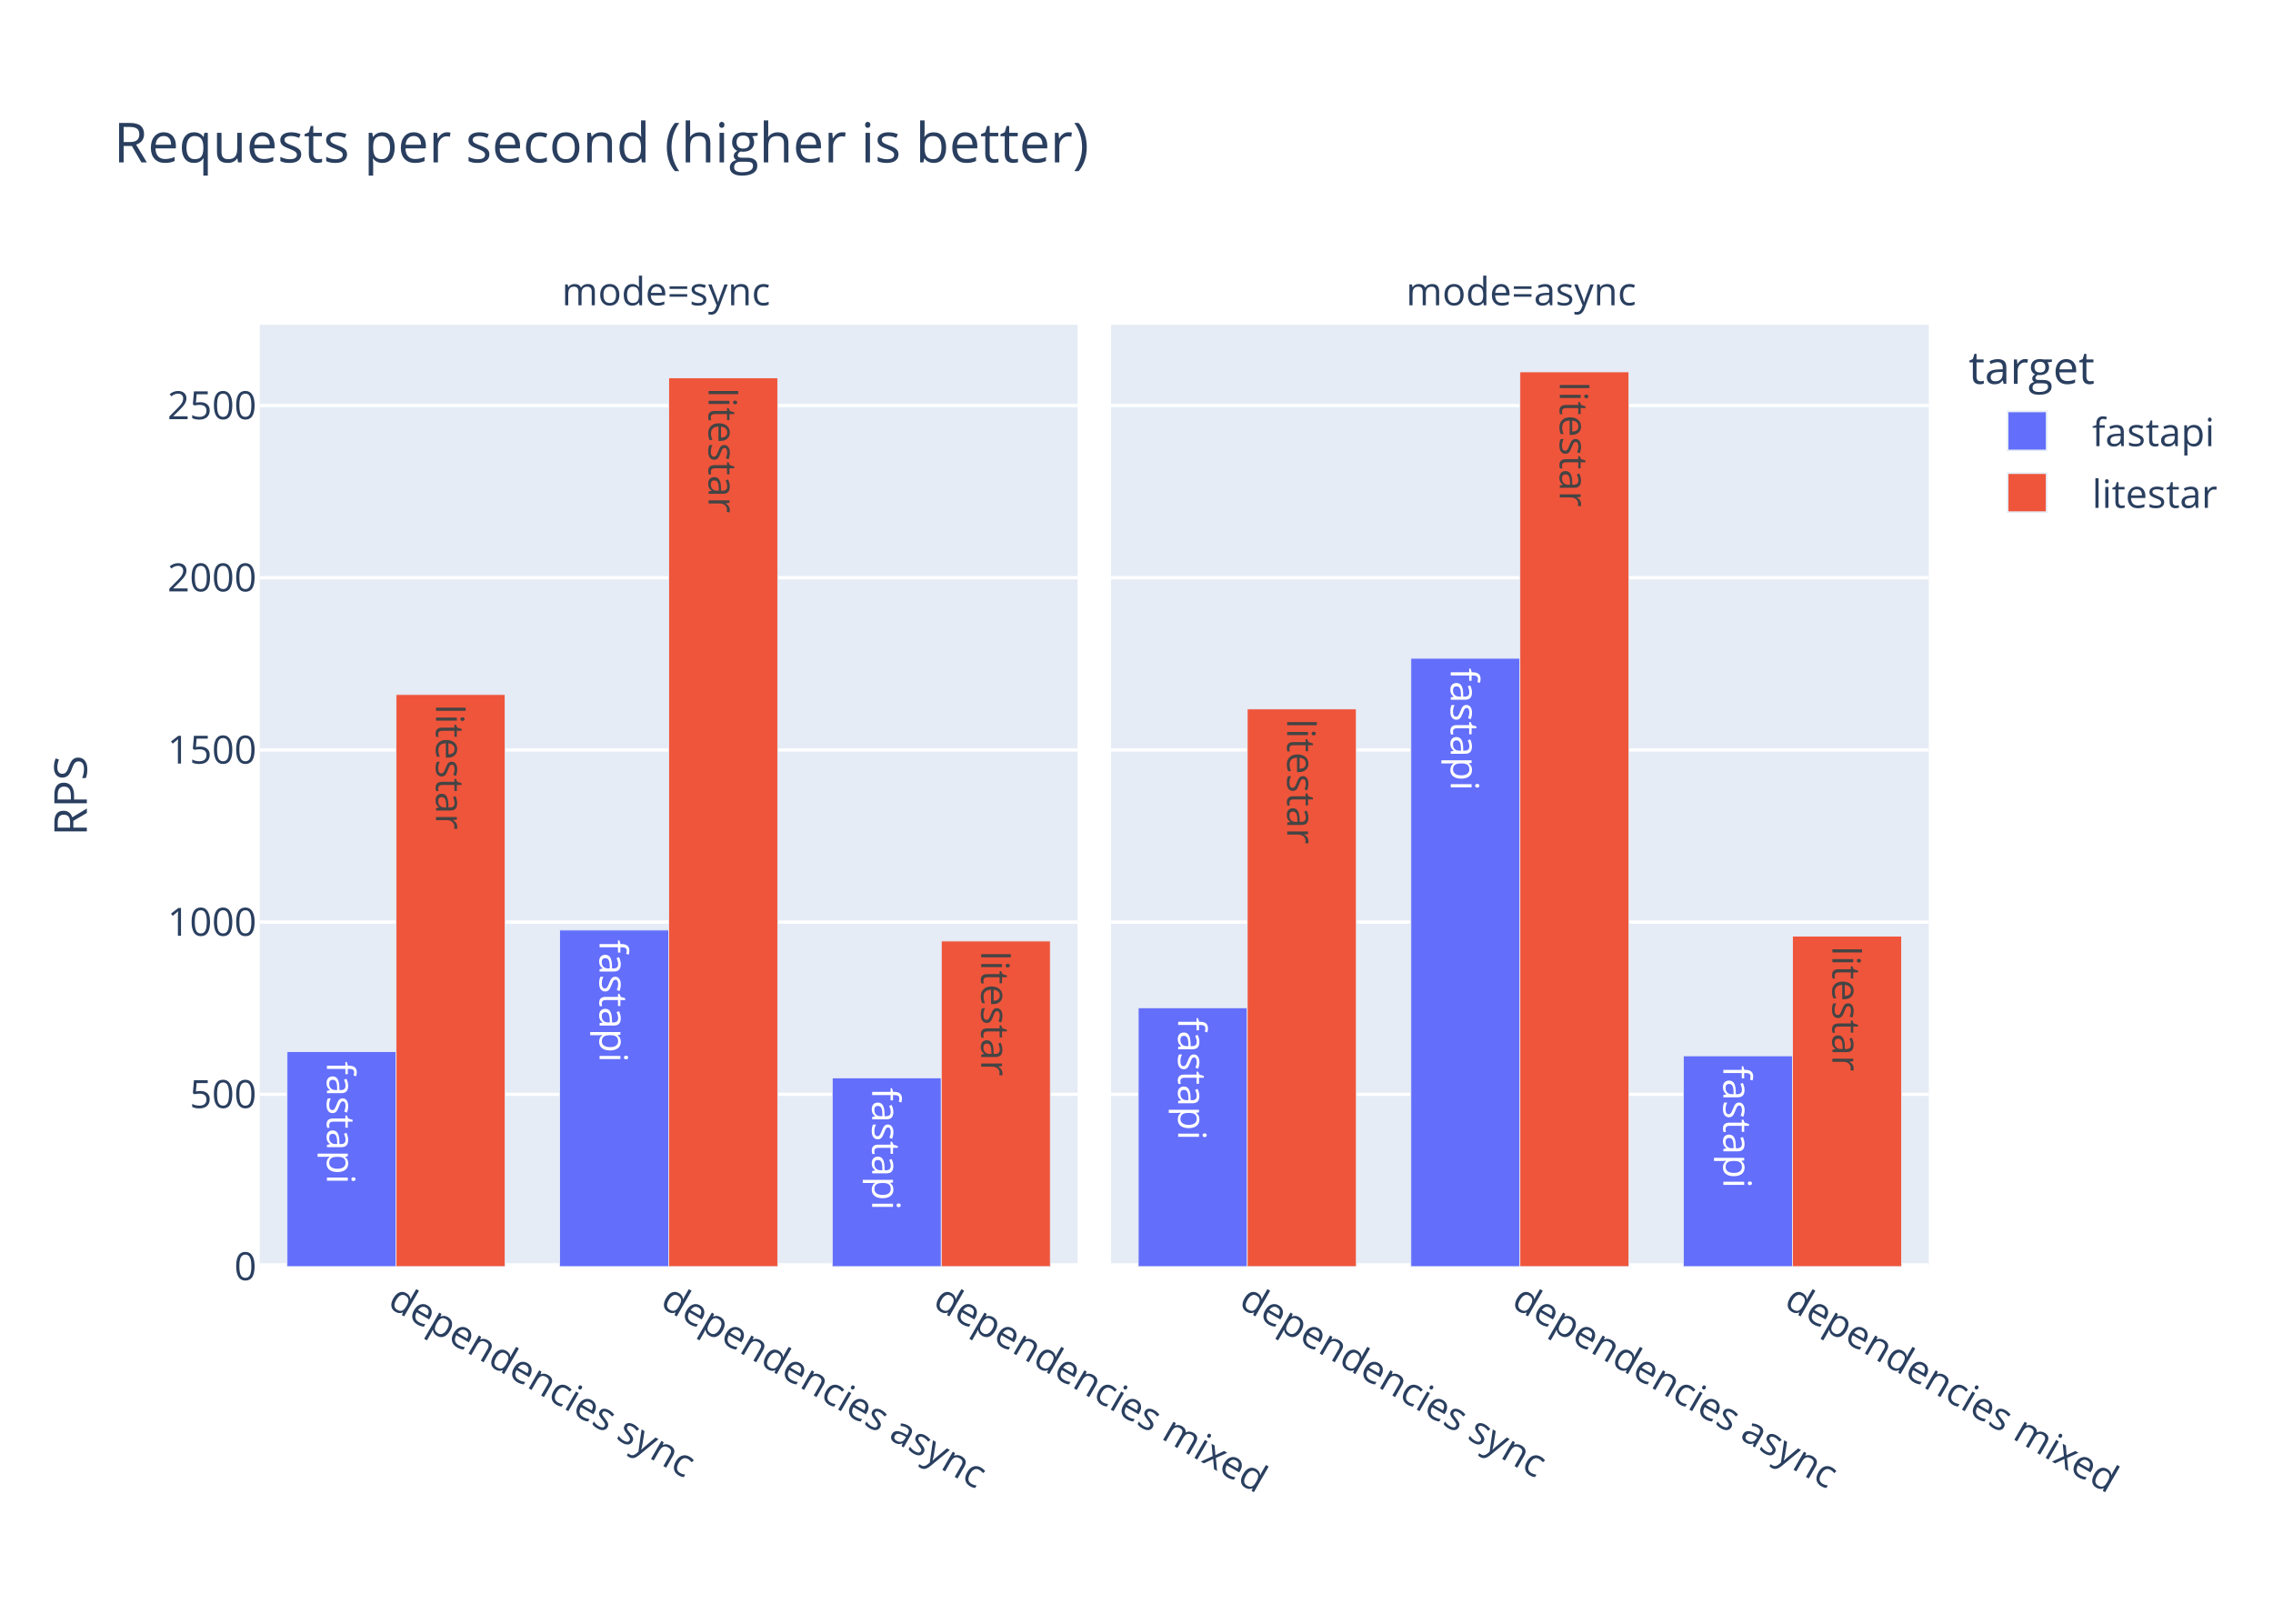
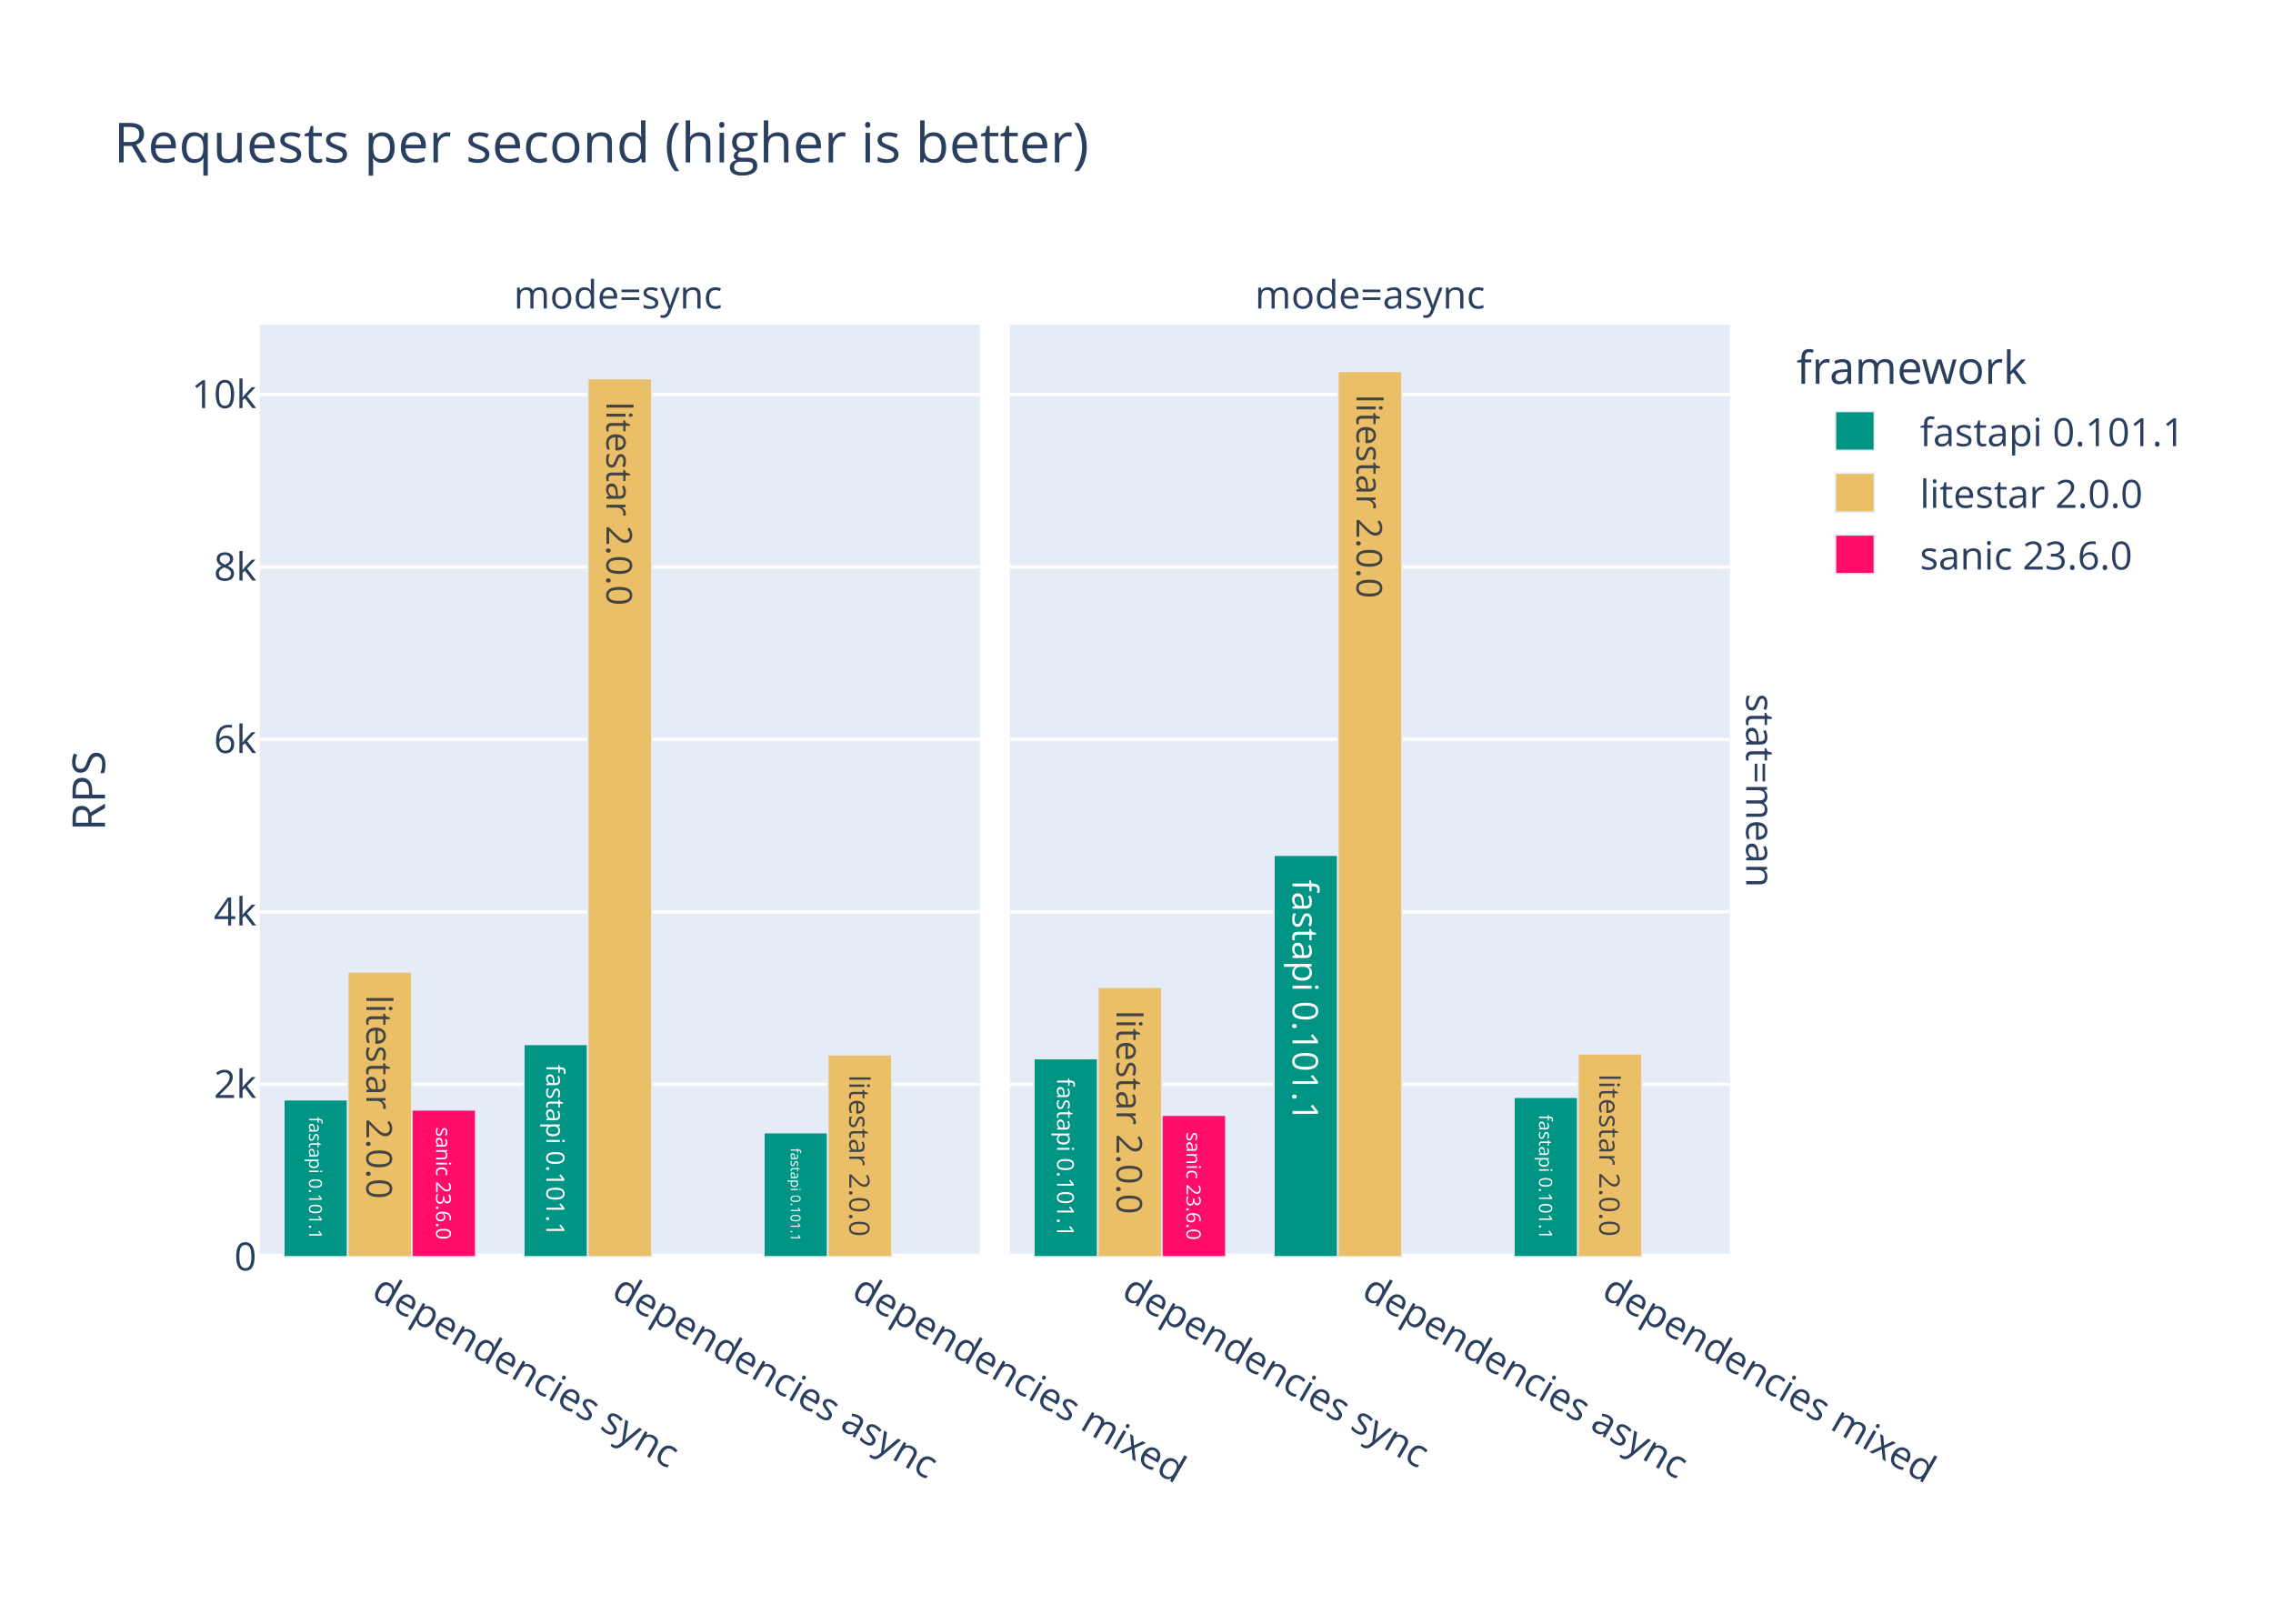
<svg xmlns="http://www.w3.org/2000/svg" class="main-svg" width="1400" height="1000" style="" viewBox="0 0 700 500">
  <rect x="0" y="0" width="700" height="500" style="fill: rgb(255, 255, 255); fill-opacity: 1;" />
-   <defs id="defs-361416">
+   <defs id="defs-264a28">
    <g class="clips">
-       <clipPath id="clip361416xyplot" class="plotclip">
-         <rect width="251.86" height="290" />
-       </clipPath>
-       <clipPath id="clip361416x2y2plot" class="plotclip">
-         <rect width="251.86" height="290" />
-       </clipPath>
-       <clipPath class="axesclip" id="clip361416x">
-         <rect x="80" y="0" width="251.86" height="500" />
-       </clipPath>
-       <clipPath class="axesclip" id="clip361416y">
-         <rect x="0" y="100" width="700" height="290" />
-       </clipPath>
-       <clipPath class="axesclip" id="clip361416xy">
-         <rect x="80" y="100" width="251.86" height="290" />
-       </clipPath>
-       <clipPath class="axesclip" id="clip361416y2">
-         <rect x="0" y="100" width="700" height="290" />
-       </clipPath>
-       <clipPath class="axesclip" id="clip361416xy2">
-         <rect x="80" y="100" width="251.86" height="290" />
-       </clipPath>
-       <clipPath class="axesclip" id="clip361416x2">
-         <rect x="342.14" y="0" width="251.86" height="500" />
-       </clipPath>
-       <clipPath class="axesclip" id="clip361416x2y">
-         <rect x="342.14" y="100" width="251.86" height="290" />
-       </clipPath>
-       <clipPath class="axesclip" id="clip361416x2y2">
-         <rect x="342.14" y="100" width="251.86" height="290" />
+       <clipPath id="clip264a28xyplot" class="plotclip">
+         <rect width="221.76" height="287" />
+       </clipPath>
+       <clipPath id="clip264a28x2y2plot" class="plotclip">
+         <rect width="221.76" height="287" />
+       </clipPath>
+       <clipPath class="axesclip" id="clip264a28x">
+         <rect x="80" y="0" width="221.76" height="500" />
+       </clipPath>
+       <clipPath class="axesclip" id="clip264a28y">
+         <rect x="0" y="100" width="700" height="287" />
+       </clipPath>
+       <clipPath class="axesclip" id="clip264a28xy">
+         <rect x="80" y="100" width="221.76" height="287" />
+       </clipPath>
+       <clipPath class="axesclip" id="clip264a28y2">
+         <rect x="0" y="100" width="700" height="287" />
+       </clipPath>
+       <clipPath class="axesclip" id="clip264a28xy2">
+         <rect x="80" y="100" width="221.76" height="287" />
+       </clipPath>
+       <clipPath class="axesclip" id="clip264a28x2">
+         <rect x="311" y="0" width="221.76" height="500" />
+       </clipPath>
+       <clipPath class="axesclip" id="clip264a28x2y">
+         <rect x="311" y="100" width="221.76" height="287" />
+       </clipPath>
+       <clipPath class="axesclip" id="clip264a28x2y2">
+         <rect x="311" y="100" width="221.76" height="287" />
      </clipPath>
    </g>
    <g class="gradients" />
    <g class="patterns" />
  </defs>
  <g class="bglayer">
-     <rect class="bg" x="80" y="100" width="251.86" height="290" style="fill: rgb(229, 236, 246); fill-opacity: 1; stroke-width: 0;" />
-     <rect class="bg" x="342.14" y="100" width="251.86" height="290" style="fill: rgb(229, 236, 246); fill-opacity: 1; stroke-width: 0;" />
+     <rect class="bg" x="80" y="100" width="221.76" height="287" style="fill: rgb(229, 236, 246); fill-opacity: 1; stroke-width: 0;" />
+     <rect class="bg" x="311" y="100" width="221.76" height="287" style="fill: rgb(229, 236, 246); fill-opacity: 1; stroke-width: 0;" />
  </g>
  <g class="layer-below">
    <g class="imagelayer" />
    <g class="shapelayer" />
  </g>
  <g class="cartesianlayer">
    <g class="subplot xy">
      <g class="layer-subplot">
        <g class="shapelayer" />
        <g class="imagelayer" />
      </g>
      <g class="minor-gridlayer">
        <g class="x" />
        <g class="y" />
      </g>
      <g class="gridlayer">
        <g class="x" />
        <g class="y">
-           <path class="ygrid crisp" transform="translate(0,336.98)" d="M80,0h251.86" style="stroke: rgb(255, 255, 255); stroke-opacity: 1; stroke-width: 1px;" />
-           <path class="ygrid crisp" transform="translate(0,283.95)" d="M80,0h251.86" style="stroke: rgb(255, 255, 255); stroke-opacity: 1; stroke-width: 1px;" />
-           <path class="ygrid crisp" transform="translate(0,230.93)" d="M80,0h251.86" style="stroke: rgb(255, 255, 255); stroke-opacity: 1; stroke-width: 1px;" />
-           <path class="ygrid crisp" transform="translate(0,177.9)" d="M80,0h251.86" style="stroke: rgb(255, 255, 255); stroke-opacity: 1; stroke-width: 1px;" />
-           <path class="ygrid crisp" transform="translate(0,124.88)" d="M80,0h251.86" style="stroke: rgb(255, 255, 255); stroke-opacity: 1; stroke-width: 1px;" />
+           <path class="ygrid crisp" transform="translate(0,333.89)" d="M80,0h221.76" style="stroke: rgb(255, 255, 255); stroke-opacity: 1; stroke-width: 1px;" />
+           <path class="ygrid crisp" transform="translate(0,280.78)" d="M80,0h221.76" style="stroke: rgb(255, 255, 255); stroke-opacity: 1; stroke-width: 1px;" />
+           <path class="ygrid crisp" transform="translate(0,227.67)" d="M80,0h221.76" style="stroke: rgb(255, 255, 255); stroke-opacity: 1; stroke-width: 1px;" />
+           <path class="ygrid crisp" transform="translate(0,174.57)" d="M80,0h221.76" style="stroke: rgb(255, 255, 255); stroke-opacity: 1; stroke-width: 1px;" />
+           <path class="ygrid crisp" transform="translate(0,121.46)" d="M80,0h221.76" style="stroke: rgb(255, 255, 255); stroke-opacity: 1; stroke-width: 1px;" />
        </g>
      </g>
      <g class="zerolinelayer">
-         <path class="yzl zl crisp" transform="translate(0,390)" d="M80,0h251.86" style="stroke: rgb(255, 255, 255); stroke-opacity: 1; stroke-width: 2px;" />
+         <path class="yzl zl crisp" transform="translate(0,387)" d="M80,0h221.76" style="stroke: rgb(255, 255, 255); stroke-opacity: 1; stroke-width: 2px;" />
      </g>
      <path class="xlines-below" />
      <path class="ylines-below" />
      <g class="overlines-below" />
      <g class="xaxislayer-below" />
      <g class="yaxislayer-below" />
      <g class="overaxes-below" />
-       <g class="plot" transform="translate(80,100)" clip-path="url(#clip361416xyplot)">
+       <g class="plot" transform="translate(80,100)" clip-path="url(#clip264a28xyplot)">
        <g class="barlayer mlayer">
          <g class="trace bars" style="opacity: 1;">
            <g class="points">
              <g class="point">
-                 <path d="M8.4,290V223.84H41.98V290Z" style="vector-effect: non-scaling-stroke; opacity: 1; stroke-width: 0.5px; fill: rgb(99, 110, 250); fill-opacity: 1; stroke: rgb(229, 236, 246); stroke-opacity: 1;" />
-                 <text class="bartext bartext-inside" text-anchor="middle" data-notex="1" x="0" y="0" style="font-family: 'Open Sans', verdana, arial, sans-serif; font-size: 12px; fill: rgb(255, 255, 255); fill-opacity: 1; white-space: pre;" transform="translate(25.19,250.2306)rotate(90 0 -4.5)">fastapi</text>
-               </g>
-               <g class="point">
-                 <path d="M92.35,290V186.39H125.93V290Z" style="vector-effect: non-scaling-stroke; opacity: 1; stroke-width: 0.5px; fill: rgb(99, 110, 250); fill-opacity: 1; stroke: rgb(229, 236, 246); stroke-opacity: 1;" />
-                 <text class="bartext bartext-inside" text-anchor="middle" data-notex="1" x="0" y="0" style="font-family: 'Open Sans', verdana, arial, sans-serif; font-size: 12px; fill: rgb(255, 255, 255); fill-opacity: 1; white-space: pre;" transform="translate(109.14,212.7806)rotate(90 0 -4.5)">fastapi</text>
-               </g>
-               <g class="point">
-                 <path d="M176.3,290V231.9H209.88V290Z" style="vector-effect: non-scaling-stroke; opacity: 1; stroke-width: 0.5px; fill: rgb(99, 110, 250); fill-opacity: 1; stroke: rgb(229, 236, 246); stroke-opacity: 1;" />
-                 <text class="bartext bartext-inside" text-anchor="middle" data-notex="1" x="0" y="0" style="font-family: 'Open Sans', verdana, arial, sans-serif; font-size: 12px; fill: rgb(255, 255, 255); fill-opacity: 1; white-space: pre;" transform="translate(193.09,258.2906)rotate(90 0 -4.5)">fastapi</text>
-               </g>
-             </g>
-           </g>
-           <g class="trace bars" style="opacity: 1;">
-             <g class="points">
-               <g class="point">
-                 <path d="M41.98,290V113.87H75.56V290Z" style="vector-effect: non-scaling-stroke; opacity: 1; stroke-width: 0.5px; fill: rgb(239, 85, 59); fill-opacity: 1; stroke: rgb(229, 236, 246); stroke-opacity: 1;" />
-                 <text class="bartext bartext-inside" text-anchor="middle" data-notex="1" x="0" y="0" style="font-family: 'Open Sans', verdana, arial, sans-serif; font-size: 12px; fill: rgb(68, 68, 68); fill-opacity: 1; white-space: pre;" transform="translate(58.63719,140.7997)rotate(90 0.1328125 -4.5)">litestar</text>
-               </g>
-               <g class="point">
-                 <path d="M125.93,290V16.35H159.51V290Z" style="vector-effect: non-scaling-stroke; opacity: 1; stroke-width: 0.5px; fill: rgb(239, 85, 59); fill-opacity: 1; stroke: rgb(229, 236, 246); stroke-opacity: 1;" />
-                 <text class="bartext bartext-inside" text-anchor="middle" data-notex="1" x="0" y="0" style="font-family: 'Open Sans', verdana, arial, sans-serif; font-size: 12px; fill: rgb(68, 68, 68); fill-opacity: 1; white-space: pre;" transform="translate(142.5872,43.27969)rotate(90 0.1328125 -4.5)">litestar</text>
-               </g>
-               <g class="point">
-                 <path d="M209.88,290V189.77H243.46V290Z" style="vector-effect: non-scaling-stroke; opacity: 1; stroke-width: 0.5px; fill: rgb(239, 85, 59); fill-opacity: 1; stroke: rgb(229, 236, 246); stroke-opacity: 1;" />
-                 <text class="bartext bartext-inside" text-anchor="middle" data-notex="1" x="0" y="0" style="font-family: 'Open Sans', verdana, arial, sans-serif; font-size: 12px; fill: rgb(68, 68, 68); fill-opacity: 1; white-space: pre;" transform="translate(226.5372,216.6997)rotate(90 0.1328125 -4.5)">litestar</text>
+                 <path d="M7.39,287V238.62H27.1V287Z" style="vector-effect: none; opacity: 1; stroke-width: 0.5px; fill: rgb(0, 148, 133); fill-opacity: 1; stroke: rgb(229, 236, 246); stroke-opacity: 1;" />
+                 <text class="bartext bartext-inside" text-anchor="middle" data-notex="1" x="0" y="0" style="font-family: 'Open Sans', verdana, arial, sans-serif; font-size: 12px; fill: rgb(255, 255, 255); fill-opacity: 1; white-space: pre;" transform="translate(17.245,264.8943)scale(0.4631694)rotate(90 0 -4.5)">fastapi 0.101.1</text>
+               </g>
+               <g class="point">
+                 <path d="M81.31,287V221.58H101.02V287Z" style="vector-effect: none; opacity: 1; stroke-width: 0.5px; fill: rgb(0, 148, 133); fill-opacity: 1; stroke: rgb(229, 236, 246); stroke-opacity: 1;" />
+                 <text class="bartext bartext-inside" text-anchor="middle" data-notex="1" x="0" y="0" style="font-family: 'Open Sans', verdana, arial, sans-serif; font-size: 12px; fill: rgb(255, 255, 255); fill-opacity: 1; white-space: pre;" transform="translate(91.165,257.2123)scale(0.6493989)rotate(90 0 -4.5)">fastapi 0.101.1</text>
+               </g>
+               <g class="point">
+                 <path d="M155.23,287V248.76H174.94V287Z" style="vector-effect: none; opacity: 1; stroke-width: 0.5px; fill: rgb(0, 148, 133); fill-opacity: 1; stroke: rgb(229, 236, 246); stroke-opacity: 1;" />
+                 <text class="bartext bartext-inside" text-anchor="middle" data-notex="1" x="0" y="0" style="font-family: 'Open Sans', verdana, arial, sans-serif; font-size: 12px; fill: rgb(255, 255, 255); fill-opacity: 1; white-space: pre;" transform="translate(165.085,269.4656)scale(0.3523497)rotate(90 0 -4.5)">fastapi 0.101.1</text>
+               </g>
+             </g>
+           </g>
+           <g class="trace bars" style="opacity: 1;">
+             <g class="points">
+               <g class="point">
+                 <path d="M27.1,287V199.28H46.82V287Z" style="vector-effect: none; opacity: 1; stroke-width: 0.5px; fill: rgb(234, 191, 103); fill-opacity: 1; stroke: rgb(229, 236, 246); stroke-opacity: 1;" />
+                 <text class="bartext bartext-inside" text-anchor="middle" data-notex="1" x="0" y="0" style="font-family: 'Open Sans', verdana, arial, sans-serif; font-size: 12px; fill: rgb(68, 68, 68); fill-opacity: 1; white-space: pre;" transform="translate(36.96,241.8965)scale(0.9146667)rotate(90 0 -4.5)">litestar 2.0.0</text>
+               </g>
+               <g class="point">
+                 <path d="M101.02,287V16.58H120.74V287Z" style="vector-effect: none; opacity: 1; stroke-width: 0.5px; fill: rgb(234, 191, 103); fill-opacity: 1; stroke: rgb(229, 236, 246); stroke-opacity: 1;" />
+                 <text class="bartext bartext-inside" text-anchor="middle" data-notex="1" x="0" y="0" style="font-family: 'Open Sans', verdana, arial, sans-serif; font-size: 12px; fill: rgb(68, 68, 68); fill-opacity: 1; white-space: pre;" transform="translate(110.88,59.1965)scale(0.9146667)rotate(90 0 -4.5)">litestar 2.0.0</text>
+               </g>
+               <g class="point">
+                 <path d="M174.94,287V224.77H194.66V287Z" style="vector-effect: none; opacity: 1; stroke-width: 0.5px; fill: rgb(234, 191, 103); fill-opacity: 1; stroke: rgb(229, 236, 246); stroke-opacity: 1;" />
+                 <text class="bartext bartext-inside" text-anchor="middle" data-notex="1" x="0" y="0" style="font-family: 'Open Sans', verdana, arial, sans-serif; font-size: 12px; fill: rgb(68, 68, 68); fill-opacity: 1; white-space: pre;" transform="translate(184.8,259.1447)scale(0.72438)rotate(90 0 -4.5)">litestar 2.0.0</text>
+               </g>
+             </g>
+           </g>
+           <g class="trace bars" style="opacity: 1;">
+             <g class="points">
+               <g class="point">
+                 <path d="M46.82,287V241.75H66.53V287Z" style="vector-effect: none; opacity: 1; stroke-width: 0.5px; fill: rgb(255, 13, 104); fill-opacity: 1; stroke: rgb(229, 236, 246); stroke-opacity: 1;" />
+                 <text class="bartext bartext-inside" text-anchor="middle" data-notex="1" x="0" y="0" style="font-family: 'Open Sans', verdana, arial, sans-serif; font-size: 12px; fill: rgb(255, 255, 255); fill-opacity: 1; white-space: pre;" transform="translate(56.675,266.7598)scale(0.5299578)rotate(90 0 -4.5)">sanic 23.6.0</text>
              </g>
            </g>
          </g>
        </g>
      </g>
      <g class="overplot" />
      <path class="xlines-above crisp" d="M0,0" style="fill: none;" />
      <path class="ylines-above crisp" d="M0,0" style="fill: none;" />
      <g class="overlines-above" />
      <g class="xaxislayer-above">
        <g class="xtick">
-           <text text-anchor="start" x="0" y="403" transform="translate(121.98,0) rotate(30,0,397)" style="font-family: 'Open Sans', verdana, arial, sans-serif; font-size: 12px; fill: rgb(42, 63, 95); fill-opacity: 1; white-space: pre; opacity: 1;">dependencies sync</text>
+           <text text-anchor="start" x="0" y="400" transform="translate(116.96,0) rotate(30,0,394)" style="font-family: 'Open Sans', verdana, arial, sans-serif; font-size: 12px; fill: rgb(42, 63, 95); fill-opacity: 1; white-space: pre; opacity: 1;">dependencies sync</text>
        </g>
        <g class="xtick">
-           <text text-anchor="start" x="0" y="403" transform="translate(205.93,0) rotate(30,0,397)" style="font-family: 'Open Sans', verdana, arial, sans-serif; font-size: 12px; fill: rgb(42, 63, 95); fill-opacity: 1; white-space: pre; opacity: 1;">dependencies async</text>
+           <text text-anchor="start" x="0" y="400" transform="translate(190.88,0) rotate(30,0,394)" style="font-family: 'Open Sans', verdana, arial, sans-serif; font-size: 12px; fill: rgb(42, 63, 95); fill-opacity: 1; white-space: pre; opacity: 1;">dependencies async</text>
        </g>
        <g class="xtick">
-           <text text-anchor="start" x="0" y="403" transform="translate(289.88,0) rotate(30,0,397)" style="font-family: 'Open Sans', verdana, arial, sans-serif; font-size: 12px; fill: rgb(42, 63, 95); fill-opacity: 1; white-space: pre; opacity: 1;">dependencies mixed</text>
+           <text text-anchor="start" x="0" y="400" transform="translate(264.8,0) rotate(30,0,394)" style="font-family: 'Open Sans', verdana, arial, sans-serif; font-size: 12px; fill: rgb(42, 63, 95); fill-opacity: 1; white-space: pre; opacity: 1;">dependencies mixed</text>
        </g>
      </g>
      <g class="yaxislayer-above">
        <g class="ytick">
-           <text text-anchor="end" x="79" y="4.2" transform="translate(0,390)" style="font-family: 'Open Sans', verdana, arial, sans-serif; font-size: 12px; fill: rgb(42, 63, 95); fill-opacity: 1; white-space: pre; opacity: 1;">0</text>
-         </g>
-         <g class="ytick">
-           <text text-anchor="end" x="79" y="4.2" style="font-family: 'Open Sans', verdana, arial, sans-serif; font-size: 12px; fill: rgb(42, 63, 95); fill-opacity: 1; white-space: pre; opacity: 1;" transform="translate(0,336.98)">500</text>
-         </g>
-         <g class="ytick">
-           <text text-anchor="end" x="79" y="4.2" style="font-family: 'Open Sans', verdana, arial, sans-serif; font-size: 12px; fill: rgb(42, 63, 95); fill-opacity: 1; white-space: pre; opacity: 1;" transform="translate(0,283.95)">1000</text>
-         </g>
-         <g class="ytick">
-           <text text-anchor="end" x="79" y="4.2" style="font-family: 'Open Sans', verdana, arial, sans-serif; font-size: 12px; fill: rgb(42, 63, 95); fill-opacity: 1; white-space: pre; opacity: 1;" transform="translate(0,230.93)">1500</text>
-         </g>
-         <g class="ytick">
-           <text text-anchor="end" x="79" y="4.2" style="font-family: 'Open Sans', verdana, arial, sans-serif; font-size: 12px; fill: rgb(42, 63, 95); fill-opacity: 1; white-space: pre; opacity: 1;" transform="translate(0,177.9)">2000</text>
-         </g>
-         <g class="ytick">
-           <text text-anchor="end" x="79" y="4.2" style="font-family: 'Open Sans', verdana, arial, sans-serif; font-size: 12px; fill: rgb(42, 63, 95); fill-opacity: 1; white-space: pre; opacity: 1;" transform="translate(0,124.88)">2500</text>
+           <text text-anchor="end" x="79" y="4.2" transform="translate(0,387)" style="font-family: 'Open Sans', verdana, arial, sans-serif; font-size: 12px; fill: rgb(42, 63, 95); fill-opacity: 1; white-space: pre; opacity: 1;">0</text>
+         </g>
+         <g class="ytick">
+           <text text-anchor="end" x="79" y="4.2" style="font-family: 'Open Sans', verdana, arial, sans-serif; font-size: 12px; fill: rgb(42, 63, 95); fill-opacity: 1; white-space: pre; opacity: 1;" transform="translate(0,333.89)">2k</text>
+         </g>
+         <g class="ytick">
+           <text text-anchor="end" x="79" y="4.2" style="font-family: 'Open Sans', verdana, arial, sans-serif; font-size: 12px; fill: rgb(42, 63, 95); fill-opacity: 1; white-space: pre; opacity: 1;" transform="translate(0,280.78)">4k</text>
+         </g>
+         <g class="ytick">
+           <text text-anchor="end" x="79" y="4.2" style="font-family: 'Open Sans', verdana, arial, sans-serif; font-size: 12px; fill: rgb(42, 63, 95); fill-opacity: 1; white-space: pre; opacity: 1;" transform="translate(0,227.67)">6k</text>
+         </g>
+         <g class="ytick">
+           <text text-anchor="end" x="79" y="4.2" style="font-family: 'Open Sans', verdana, arial, sans-serif; font-size: 12px; fill: rgb(42, 63, 95); fill-opacity: 1; white-space: pre; opacity: 1;" transform="translate(0,174.57)">8k</text>
+         </g>
+         <g class="ytick">
+           <text text-anchor="end" x="79" y="4.2" style="font-family: 'Open Sans', verdana, arial, sans-serif; font-size: 12px; fill: rgb(42, 63, 95); fill-opacity: 1; white-space: pre; opacity: 1;" transform="translate(0,121.46)">10k</text>
        </g>
      </g>
      <g class="overaxes-above" />
    </g>
    <g class="subplot x2y2">
      <g class="layer-subplot">
        <g class="shapelayer" />
        <g class="imagelayer" />
      </g>
      <g class="minor-gridlayer">
        <g class="x2" />
        <g class="y2" />
      </g>
      <g class="gridlayer">
        <g class="x2" />
        <g class="y2">
-           <path class="y2grid crisp" transform="translate(0,336.98)" d="M342.14,0h251.86" style="stroke: rgb(255, 255, 255); stroke-opacity: 1; stroke-width: 1px;" />
-           <path class="y2grid crisp" transform="translate(0,283.95)" d="M342.14,0h251.86" style="stroke: rgb(255, 255, 255); stroke-opacity: 1; stroke-width: 1px;" />
-           <path class="y2grid crisp" transform="translate(0,230.93)" d="M342.14,0h251.86" style="stroke: rgb(255, 255, 255); stroke-opacity: 1; stroke-width: 1px;" />
-           <path class="y2grid crisp" transform="translate(0,177.9)" d="M342.14,0h251.86" style="stroke: rgb(255, 255, 255); stroke-opacity: 1; stroke-width: 1px;" />
-           <path class="y2grid crisp" transform="translate(0,124.88)" d="M342.14,0h251.86" style="stroke: rgb(255, 255, 255); stroke-opacity: 1; stroke-width: 1px;" />
+           <path class="y2grid crisp" transform="translate(0,333.89)" d="M311,0h221.76" style="stroke: rgb(255, 255, 255); stroke-opacity: 1; stroke-width: 1px;" />
+           <path class="y2grid crisp" transform="translate(0,280.78)" d="M311,0h221.76" style="stroke: rgb(255, 255, 255); stroke-opacity: 1; stroke-width: 1px;" />
+           <path class="y2grid crisp" transform="translate(0,227.67)" d="M311,0h221.76" style="stroke: rgb(255, 255, 255); stroke-opacity: 1; stroke-width: 1px;" />
+           <path class="y2grid crisp" transform="translate(0,174.57)" d="M311,0h221.76" style="stroke: rgb(255, 255, 255); stroke-opacity: 1; stroke-width: 1px;" />
+           <path class="y2grid crisp" transform="translate(0,121.46)" d="M311,0h221.76" style="stroke: rgb(255, 255, 255); stroke-opacity: 1; stroke-width: 1px;" />
        </g>
      </g>
      <g class="zerolinelayer">
-         <path class="y2zl zl crisp" transform="translate(0,390)" d="M342.14,0h251.86" style="stroke: rgb(255, 255, 255); stroke-opacity: 1; stroke-width: 2px;" />
+         <path class="y2zl zl crisp" transform="translate(0,387)" d="M311,0h221.76" style="stroke: rgb(255, 255, 255); stroke-opacity: 1; stroke-width: 2px;" />
      </g>
      <path class="xlines-below" />
      <path class="ylines-below" />
      <g class="overlines-below" />
      <g class="xaxislayer-below" />
      <g class="yaxislayer-below" />
      <g class="overaxes-below" />
-       <g class="plot" transform="translate(342.14,100)" clip-path="url(#clip361416x2y2plot)">
+       <g class="plot" transform="translate(311,100)" clip-path="url(#clip264a28x2y2plot)">
        <g class="barlayer mlayer">
          <g class="trace bars" style="opacity: 1;">
            <g class="points">
              <g class="point">
-                 <path d="M8.4,290V210.32H41.98V290Z" style="vector-effect: non-scaling-stroke; opacity: 1; stroke-width: 0.5px; fill: rgb(99, 110, 250); fill-opacity: 1; stroke: rgb(229, 236, 246); stroke-opacity: 1;" />
-                 <text class="bartext bartext-inside" text-anchor="middle" data-notex="1" x="0" y="0" style="font-family: 'Open Sans', verdana, arial, sans-serif; font-size: 12px; fill: rgb(255, 255, 255); fill-opacity: 1; white-space: pre;" transform="translate(25.19,236.7106)rotate(90 0 -4.5)">fastapi</text>
-               </g>
-               <g class="point">
-                 <path d="M92.35,290V102.7H125.93V290Z" style="vector-effect: non-scaling-stroke; opacity: 1; stroke-width: 0.5px; fill: rgb(99, 110, 250); fill-opacity: 1; stroke: rgb(229, 236, 246); stroke-opacity: 1;" />
-                 <text class="bartext bartext-inside" text-anchor="middle" data-notex="1" x="0" y="0" style="font-family: 'Open Sans', verdana, arial, sans-serif; font-size: 12px; fill: rgb(255, 255, 255); fill-opacity: 1; white-space: pre;" transform="translate(109.14,129.0906)rotate(90 0 -4.5)">fastapi</text>
-               </g>
-               <g class="point">
-                 <path d="M176.3,290V225.12H209.88V290Z" style="vector-effect: non-scaling-stroke; opacity: 1; stroke-width: 0.5px; fill: rgb(99, 110, 250); fill-opacity: 1; stroke: rgb(229, 236, 246); stroke-opacity: 1;" />
-                 <text class="bartext bartext-inside" text-anchor="middle" data-notex="1" x="0" y="0" style="font-family: 'Open Sans', verdana, arial, sans-serif; font-size: 12px; fill: rgb(255, 255, 255); fill-opacity: 1; white-space: pre;" transform="translate(193.09,251.5106)rotate(90 0 -4.5)">fastapi</text>
-               </g>
-             </g>
-           </g>
-           <g class="trace bars" style="opacity: 1;">
-             <g class="points">
-               <g class="point">
-                 <path d="M41.98,290V118.32H75.56V290Z" style="vector-effect: non-scaling-stroke; opacity: 1; stroke-width: 0.5px; fill: rgb(239, 85, 59); fill-opacity: 1; stroke: rgb(229, 236, 246); stroke-opacity: 1;" />
-                 <text class="bartext bartext-inside" text-anchor="middle" data-notex="1" x="0" y="0" style="font-family: 'Open Sans', verdana, arial, sans-serif; font-size: 12px; fill: rgb(68, 68, 68); fill-opacity: 1; white-space: pre;" transform="translate(58.63719,145.2497)rotate(90 0.1328125 -4.5)">litestar</text>
-               </g>
-               <g class="point">
-                 <path d="M125.93,290V14.5H159.51V290Z" style="vector-effect: non-scaling-stroke; opacity: 1; stroke-width: 0.5px; fill: rgb(239, 85, 59); fill-opacity: 1; stroke: rgb(229, 236, 246); stroke-opacity: 1;" />
-                 <text class="bartext bartext-inside" text-anchor="middle" data-notex="1" x="0" y="0" style="font-family: 'Open Sans', verdana, arial, sans-serif; font-size: 12px; fill: rgb(68, 68, 68); fill-opacity: 1; white-space: pre;" transform="translate(142.5872,41.42969)rotate(90 0.1328125 -4.5)">litestar</text>
-               </g>
-               <g class="point">
-                 <path d="M209.88,290V188.27H243.46V290Z" style="vector-effect: non-scaling-stroke; opacity: 1; stroke-width: 0.5px; fill: rgb(239, 85, 59); fill-opacity: 1; stroke: rgb(229, 236, 246); stroke-opacity: 1;" />
-                 <text class="bartext bartext-inside" text-anchor="middle" data-notex="1" x="0" y="0" style="font-family: 'Open Sans', verdana, arial, sans-serif; font-size: 12px; fill: rgb(68, 68, 68); fill-opacity: 1; white-space: pre;" transform="translate(226.5372,215.1997)rotate(90 0.1328125 -4.5)">litestar</text>
+                 <path d="M7.39,287V225.97H27.1V287Z" style="vector-effect: none; opacity: 1; stroke-width: 0.5px; fill: rgb(0, 148, 133); fill-opacity: 1; stroke: rgb(229, 236, 246); stroke-opacity: 1;" />
+                 <text class="bartext bartext-inside" text-anchor="middle" data-notex="1" x="0" y="0" style="font-family: 'Open Sans', verdana, arial, sans-serif; font-size: 12px; fill: rgb(255, 255, 255); fill-opacity: 1; white-space: pre;" transform="translate(17.245,259.1914)scale(0.6014208)rotate(90 0 -4.5)">fastapi 0.101.1</text>
+               </g>
+               <g class="point">
+                 <path d="M81.31,287V163.33H101.02V287Z" style="vector-effect: none; opacity: 1; stroke-width: 0.5px; fill: rgb(0, 148, 133); fill-opacity: 1; stroke: rgb(229, 236, 246); stroke-opacity: 1;" />
+                 <text class="bartext bartext-inside" text-anchor="middle" data-notex="1" x="0" y="0" style="font-family: 'Open Sans', verdana, arial, sans-serif; font-size: 12px; fill: rgb(255, 255, 255); fill-opacity: 1; white-space: pre;" transform="translate(91.165,212.2585)scale(0.914)rotate(90 0 -4.5)">fastapi 0.101.1</text>
+               </g>
+               <g class="point">
+                 <path d="M155.23,287V237.86H174.94V287Z" style="vector-effect: none; opacity: 1; stroke-width: 0.5px; fill: rgb(0, 148, 133); fill-opacity: 1; stroke: rgb(229, 236, 246); stroke-opacity: 1;" />
+                 <text class="bartext bartext-inside" text-anchor="middle" data-notex="1" x="0" y="0" style="font-family: 'Open Sans', verdana, arial, sans-serif; font-size: 12px; fill: rgb(255, 255, 255); fill-opacity: 1; white-space: pre;" transform="translate(165.085,264.5516)scale(0.4714754)rotate(90 0 -4.5)">fastapi 0.101.1</text>
+               </g>
+             </g>
+           </g>
+           <g class="trace bars" style="opacity: 1;">
+             <g class="points">
+               <g class="point">
+                 <path d="M27.1,287V203.99H46.82V287Z" style="vector-effect: none; opacity: 1; stroke-width: 0.5px; fill: rgb(234, 191, 103); fill-opacity: 1; stroke: rgb(229, 236, 246); stroke-opacity: 1;" />
+                 <text class="bartext bartext-inside" text-anchor="middle" data-notex="1" x="0" y="0" style="font-family: 'Open Sans', verdana, arial, sans-serif; font-size: 12px; fill: rgb(68, 68, 68); fill-opacity: 1; white-space: pre;" transform="translate(36.96,246.6065)scale(0.9146667)rotate(90 0 -4.5)">litestar 2.0.0</text>
+               </g>
+               <g class="point">
+                 <path d="M101.02,287V14.35H120.74V287Z" style="vector-effect: none; opacity: 1; stroke-width: 0.5px; fill: rgb(234, 191, 103); fill-opacity: 1; stroke: rgb(229, 236, 246); stroke-opacity: 1;" />
+                 <text class="bartext bartext-inside" text-anchor="middle" data-notex="1" x="0" y="0" style="font-family: 'Open Sans', verdana, arial, sans-serif; font-size: 12px; fill: rgb(68, 68, 68); fill-opacity: 1; white-space: pre;" transform="translate(110.88,56.9665)scale(0.9146667)rotate(90 0 -4.5)">litestar 2.0.0</text>
+               </g>
+               <g class="point">
+                 <path d="M174.94,287V224.48H194.66V287Z" style="vector-effect: none; opacity: 1; stroke-width: 0.5px; fill: rgb(234, 191, 103); fill-opacity: 1; stroke: rgb(229, 236, 246); stroke-opacity: 1;" />
+                 <text class="bartext bartext-inside" text-anchor="middle" data-notex="1" x="0" y="0" style="font-family: 'Open Sans', verdana, arial, sans-serif; font-size: 12px; fill: rgb(68, 68, 68); fill-opacity: 1; white-space: pre;" transform="translate(184.8,259.0165)scale(0.7281159)rotate(90 0 -4.5)">litestar 2.0.0</text>
+               </g>
+             </g>
+           </g>
+           <g class="trace bars" style="opacity: 1;">
+             <g class="points">
+               <g class="point">
+                 <path d="M46.82,287V243.38H66.53V287Z" style="vector-effect: none; opacity: 1; stroke-width: 0.5px; fill: rgb(255, 13, 104); fill-opacity: 1; stroke: rgb(229, 236, 246); stroke-opacity: 1;" />
+                 <text class="bartext bartext-inside" text-anchor="middle" data-notex="1" x="0" y="0" style="font-family: 'Open Sans', verdana, arial, sans-serif; font-size: 12px; fill: rgb(255, 255, 255); fill-opacity: 1; white-space: pre;" transform="translate(56.675,267.4758)scale(0.5079494)rotate(90 0 -4.5)">sanic 23.6.0</text>
              </g>
            </g>
          </g>
        </g>
      </g>
      <g class="overplot" />
      <path class="xlines-above crisp" d="M0,0" style="fill: none;" />
      <path class="ylines-above crisp" d="M0,0" style="fill: none;" />
      <g class="overlines-above" />
      <g class="xaxislayer-above">
        <g class="x2tick">
-           <text text-anchor="start" x="0" y="403" transform="translate(384.12,0) rotate(30,0,397)" style="font-family: 'Open Sans', verdana, arial, sans-serif; font-size: 12px; fill: rgb(42, 63, 95); fill-opacity: 1; white-space: pre; opacity: 1;">dependencies sync</text>
+           <text text-anchor="start" x="0" y="400" transform="translate(347.96,0) rotate(30,0,394)" style="font-family: 'Open Sans', verdana, arial, sans-serif; font-size: 12px; fill: rgb(42, 63, 95); fill-opacity: 1; white-space: pre; opacity: 1;">dependencies sync</text>
        </g>
        <g class="x2tick">
-           <text text-anchor="start" x="0" y="403" transform="translate(468.07,0) rotate(30,0,397)" style="font-family: 'Open Sans', verdana, arial, sans-serif; font-size: 12px; fill: rgb(42, 63, 95); fill-opacity: 1; white-space: pre; opacity: 1;">dependencies async</text>
+           <text text-anchor="start" x="0" y="400" transform="translate(421.88,0) rotate(30,0,394)" style="font-family: 'Open Sans', verdana, arial, sans-serif; font-size: 12px; fill: rgb(42, 63, 95); fill-opacity: 1; white-space: pre; opacity: 1;">dependencies async</text>
        </g>
        <g class="x2tick">
-           <text text-anchor="start" x="0" y="403" transform="translate(552.02,0) rotate(30,0,397)" style="font-family: 'Open Sans', verdana, arial, sans-serif; font-size: 12px; fill: rgb(42, 63, 95); fill-opacity: 1; white-space: pre; opacity: 1;">dependencies mixed</text>
+           <text text-anchor="start" x="0" y="400" transform="translate(495.8,0) rotate(30,0,394)" style="font-family: 'Open Sans', verdana, arial, sans-serif; font-size: 12px; fill: rgb(42, 63, 95); fill-opacity: 1; white-space: pre; opacity: 1;">dependencies mixed</text>
        </g>
      </g>
      <g class="yaxislayer-above" />
      <g class="overaxes-above" />
    </g>
  </g>
  <g class="polarlayer" />
  <g class="smithlayer" />
  <g class="ternarylayer" />
  <g class="geolayer" />
  <g class="funnelarealayer" />
  <g class="pielayer" />
  <g class="iciclelayer" />
  <g class="treemaplayer" />
  <g class="sunburstlayer" />
  <g class="glimages" />
-   <defs id="topdefs-361416">
+   <defs id="topdefs-264a28">
    <g class="clips" />
-     <clipPath id="legend361416">
-       <rect width="84" height="67" x="0" y="0" />
+     <clipPath id="legend264a28">
+       <rect width="137" height="86" x="0" y="0" />
    </clipPath>
  </defs>
  <g class="layer-above">
    <g class="imagelayer" />
    <g class="shapelayer" />
  </g>
  <g class="infolayer">
-     <g class="legend" pointer-events="all" transform="translate(604.28,100)">
-       <rect class="bg" shape-rendering="crispEdges" width="84" height="67" x="0" y="0" style="stroke: rgb(68, 68, 68); stroke-opacity: 1; fill: rgb(255, 255, 255); fill-opacity: 1; stroke-width: 0px;" />
-       <g class="scrollbox" transform="" clip-path="url(#legend361416)">
-         <text class="legendtitletext" text-anchor="start" x="2" y="18.2" style="font-family: 'Open Sans', verdana, arial, sans-serif; font-size: 14px; fill: rgb(42, 63, 95); fill-opacity: 1; white-space: pre;">target</text>
+     <g class="legend" pointer-events="all" transform="translate(551.24,100)">
+       <rect class="bg" shape-rendering="crispEdges" width="137" height="86" x="0" y="0" style="stroke: rgb(68, 68, 68); stroke-opacity: 1; fill: rgb(255, 255, 255); fill-opacity: 1; stroke-width: 0px;" />
+       <g class="scrollbox" transform="" clip-path="url(#legend264a28)">
+         <text class="legendtitletext" text-anchor="start" x="2" y="18.2" style="font-family: 'Open Sans', verdana, arial, sans-serif; font-size: 14px; fill: rgb(42, 63, 95); fill-opacity: 1; white-space: pre;">framework</text>
        <g class="groups" transform="">
          <g class="traces" transform="translate(0,32.7)" style="opacity: 1;">
-             <text class="legendtext" text-anchor="start" x="40" y="4.68" style="font-family: 'Open Sans', verdana, arial, sans-serif; font-size: 12px; fill: rgb(42, 63, 95); fill-opacity: 1; white-space: pre;">fastapi</text>
+             <text class="legendtext" text-anchor="start" x="40" y="4.68" style="font-family: 'Open Sans', verdana, arial, sans-serif; font-size: 12px; fill: rgb(42, 63, 95); fill-opacity: 1; white-space: pre;">fastapi 0.101.1</text>
            <g class="layers" style="opacity: 1;">
              <g class="legendfill" />
              <g class="legendlines" />
              <g class="legendsymbols">
                <g class="legendpoints">
-                   <path class="legendundefined" d="M6,6H-6V-6H6Z" transform="translate(20,0)" style="stroke-width: 0.5px; fill: rgb(99, 110, 250); fill-opacity: 1; stroke: rgb(229, 236, 246); stroke-opacity: 1;" />
+                   <path class="legendundefined" d="M6,6H-6V-6H6Z" transform="translate(20,0)" style="stroke-width: 0.5px; fill: rgb(0, 148, 133); fill-opacity: 1; stroke: rgb(229, 236, 246); stroke-opacity: 1;" />
                </g>
              </g>
            </g>
-             <rect class="legendtoggle" x="0" y="-9.5" width="78.844" height="19" style="fill: rgb(0, 0, 0); fill-opacity: 0;" />
+             <rect class="legendtoggle" x="0" y="-9.5" width="131.484" height="19" style="fill: rgb(0, 0, 0); fill-opacity: 0;" />
          </g>
        </g>
        <g class="groups" transform="">
          <g class="traces" transform="translate(0,51.7)" style="opacity: 1;">
-             <text class="legendtext" text-anchor="start" x="40" y="4.68" style="font-family: 'Open Sans', verdana, arial, sans-serif; font-size: 12px; fill: rgb(42, 63, 95); fill-opacity: 1; white-space: pre;">litestar</text>
+             <text class="legendtext" text-anchor="start" x="40" y="4.68" style="font-family: 'Open Sans', verdana, arial, sans-serif; font-size: 12px; fill: rgb(42, 63, 95); fill-opacity: 1; white-space: pre;">litestar 2.0.0</text>
            <g class="layers" style="opacity: 1;">
              <g class="legendfill" />
              <g class="legendlines" />
              <g class="legendsymbols">
                <g class="legendpoints">
-                   <path class="legendundefined" d="M6,6H-6V-6H6Z" transform="translate(20,0)" style="stroke-width: 0.5px; fill: rgb(239, 85, 59); fill-opacity: 1; stroke: rgb(229, 236, 246); stroke-opacity: 1;" />
+                   <path class="legendundefined" d="M6,6H-6V-6H6Z" transform="translate(20,0)" style="stroke-width: 0.5px; fill: rgb(234, 191, 103); fill-opacity: 1; stroke: rgb(229, 236, 246); stroke-opacity: 1;" />
                </g>
              </g>
            </g>
-             <rect class="legendtoggle" x="0" y="-9.5" width="78.844" height="19" style="fill: rgb(0, 0, 0); fill-opacity: 0;" />
+             <rect class="legendtoggle" x="0" y="-9.5" width="131.484" height="19" style="fill: rgb(0, 0, 0); fill-opacity: 0;" />
+           </g>
+         </g>
+         <g class="groups" transform="">
+           <g class="traces" transform="translate(0,70.7)" style="opacity: 1;">
+             <text class="legendtext" text-anchor="start" x="40" y="4.68" style="font-family: 'Open Sans', verdana, arial, sans-serif; font-size: 12px; fill: rgb(42, 63, 95); fill-opacity: 1; white-space: pre;">sanic 23.6.0</text>
+             <g class="layers" style="opacity: 1;">
+               <g class="legendfill" />
+               <g class="legendlines" />
+               <g class="legendsymbols">
+                 <g class="legendpoints">
+                   <path class="legendundefined" d="M6,6H-6V-6H6Z" transform="translate(20,0)" style="stroke-width: 0.5px; fill: rgb(255, 13, 104); fill-opacity: 1; stroke: rgb(229, 236, 246); stroke-opacity: 1;" />
+                 </g>
+               </g>
+             </g>
+             <rect class="legendtoggle" x="0" y="-9.5" width="131.484" height="19" style="fill: rgb(0, 0, 0); fill-opacity: 0;" />
          </g>
        </g>
      </g>
      <rect class="scrollbar" rx="20" ry="3" width="0" height="0" x="0" y="0" style="fill: rgb(128, 139, 164); fill-opacity: 1;" />
    </g>
    <g class="g-gtitle">
      <text class="gtitle" x="35" y="50" text-anchor="start" dy="0em" style="font-family: 'Open Sans', verdana, arial, sans-serif; font-size: 17px; fill: rgb(42, 63, 95); opacity: 1; font-weight: normal; white-space: pre;">Requests per second (higher is better)</text>
    </g>
    <g class="g-xtitle" />
    <g class="g-x2title" />
    <g class="g-ytitle">
-       <text class="ytitle" transform="rotate(-90,26.74688,245)" x="26.747" y="245" text-anchor="middle" style="font-family: 'Open Sans', verdana, arial, sans-serif; font-size: 14px; fill: rgb(42, 63, 95); opacity: 1; font-weight: normal; white-space: pre;">RPS</text>
+       <text class="ytitle" transform="rotate(-90,32.34063,243.5)" x="32.341" y="243.5" text-anchor="middle" style="font-family: 'Open Sans', verdana, arial, sans-serif; font-size: 14px; fill: rgb(42, 63, 95); opacity: 1; font-weight: normal; white-space: pre;">RPS</text>
    </g>
    <g class="g-y2title" />
    <g class="annotation" data-index="0" style="opacity: 1;">
-       <g class="annotation-text-g" transform="rotate(0,205.93,89.5)">
-         <g class="cursor-pointer" transform="translate(171,79)">
-           <rect class="bg" x="0.5" y="0.5" width="68" height="20" style="stroke-width: 1px; stroke: rgb(0, 0, 0); stroke-opacity: 0; fill: rgb(0, 0, 0); fill-opacity: 0;" />
-           <text class="annotation-text" text-anchor="middle" x="34.109" y="15" style="font-family: 'Open Sans', verdana, arial, sans-serif; font-size: 12px; fill: rgb(42, 63, 95); fill-opacity: 1; white-space: pre;">mode=sync</text>
+       <g class="annotation-text-g" transform="rotate(0,190.88,90.5)">
+         <g class="cursor-pointer" transform="translate(153,81)">
+           <rect class="bg" x="0.5" y="0.5" width="74" height="18" style="stroke-width: 1px; stroke: rgb(0, 0, 0); stroke-opacity: 0; fill: rgb(0, 0, 0); fill-opacity: 0;" />
+           <text class="annotation-text" text-anchor="middle" x="37.312" y="14" style="font-family: 'Open Sans', verdana, arial, sans-serif; font-size: 12px; fill: rgb(42, 63, 95); fill-opacity: 1; white-space: pre;">mode=sync</text>
        </g>
      </g>
    </g>
    <g class="annotation" data-index="1" style="opacity: 1;">
-       <g class="annotation-text-g" transform="rotate(0,468.07,89.5)">
-         <g class="cursor-pointer" transform="translate(431,79)">
-           <rect class="bg" x="0.5" y="0.5" width="74" height="20" style="stroke-width: 1px; stroke: rgb(0, 0, 0); stroke-opacity: 0; fill: rgb(0, 0, 0); fill-opacity: 0;" />
-           <text class="annotation-text" text-anchor="middle" x="37.453" y="15" style="font-family: 'Open Sans', verdana, arial, sans-serif; font-size: 12px; fill: rgb(42, 63, 95); fill-opacity: 1; white-space: pre;">mode=async</text>
+       <g class="annotation-text-g" transform="rotate(0,421.88,90.5)">
+         <g class="cursor-pointer" transform="translate(381,81)">
+           <rect class="bg" x="0.5" y="0.5" width="81" height="18" style="stroke-width: 1px; stroke: rgb(0, 0, 0); stroke-opacity: 0; fill: rgb(0, 0, 0); fill-opacity: 0;" />
+           <text class="annotation-text" text-anchor="middle" x="40.906" y="14" style="font-family: 'Open Sans', verdana, arial, sans-serif; font-size: 12px; fill: rgb(42, 63, 95); fill-opacity: 1; white-space: pre;">mode=async</text>
+         </g>
+       </g>
+     </g>
+     <g class="annotation" data-index="2" style="opacity: 1;">
+       <g class="annotation-text-g" transform="rotate(90,542.26,243.5)">
+         <g class="cursor-pointer" transform="translate(507,234)">
+           <rect class="bg" x="0.5" y="0.5" width="69" height="18" style="stroke-width: 1px; stroke: rgb(0, 0, 0); stroke-opacity: 0; fill: rgb(0, 0, 0); fill-opacity: 0;" />
+           <text class="annotation-text" text-anchor="middle" x="35.188" y="14" style="font-family: 'Open Sans', verdana, arial, sans-serif; font-size: 12px; fill: rgb(42, 63, 95); fill-opacity: 1; white-space: pre;">stat=mean</text>
        </g>
      </g>
    </g>
  </g>
</svg>
